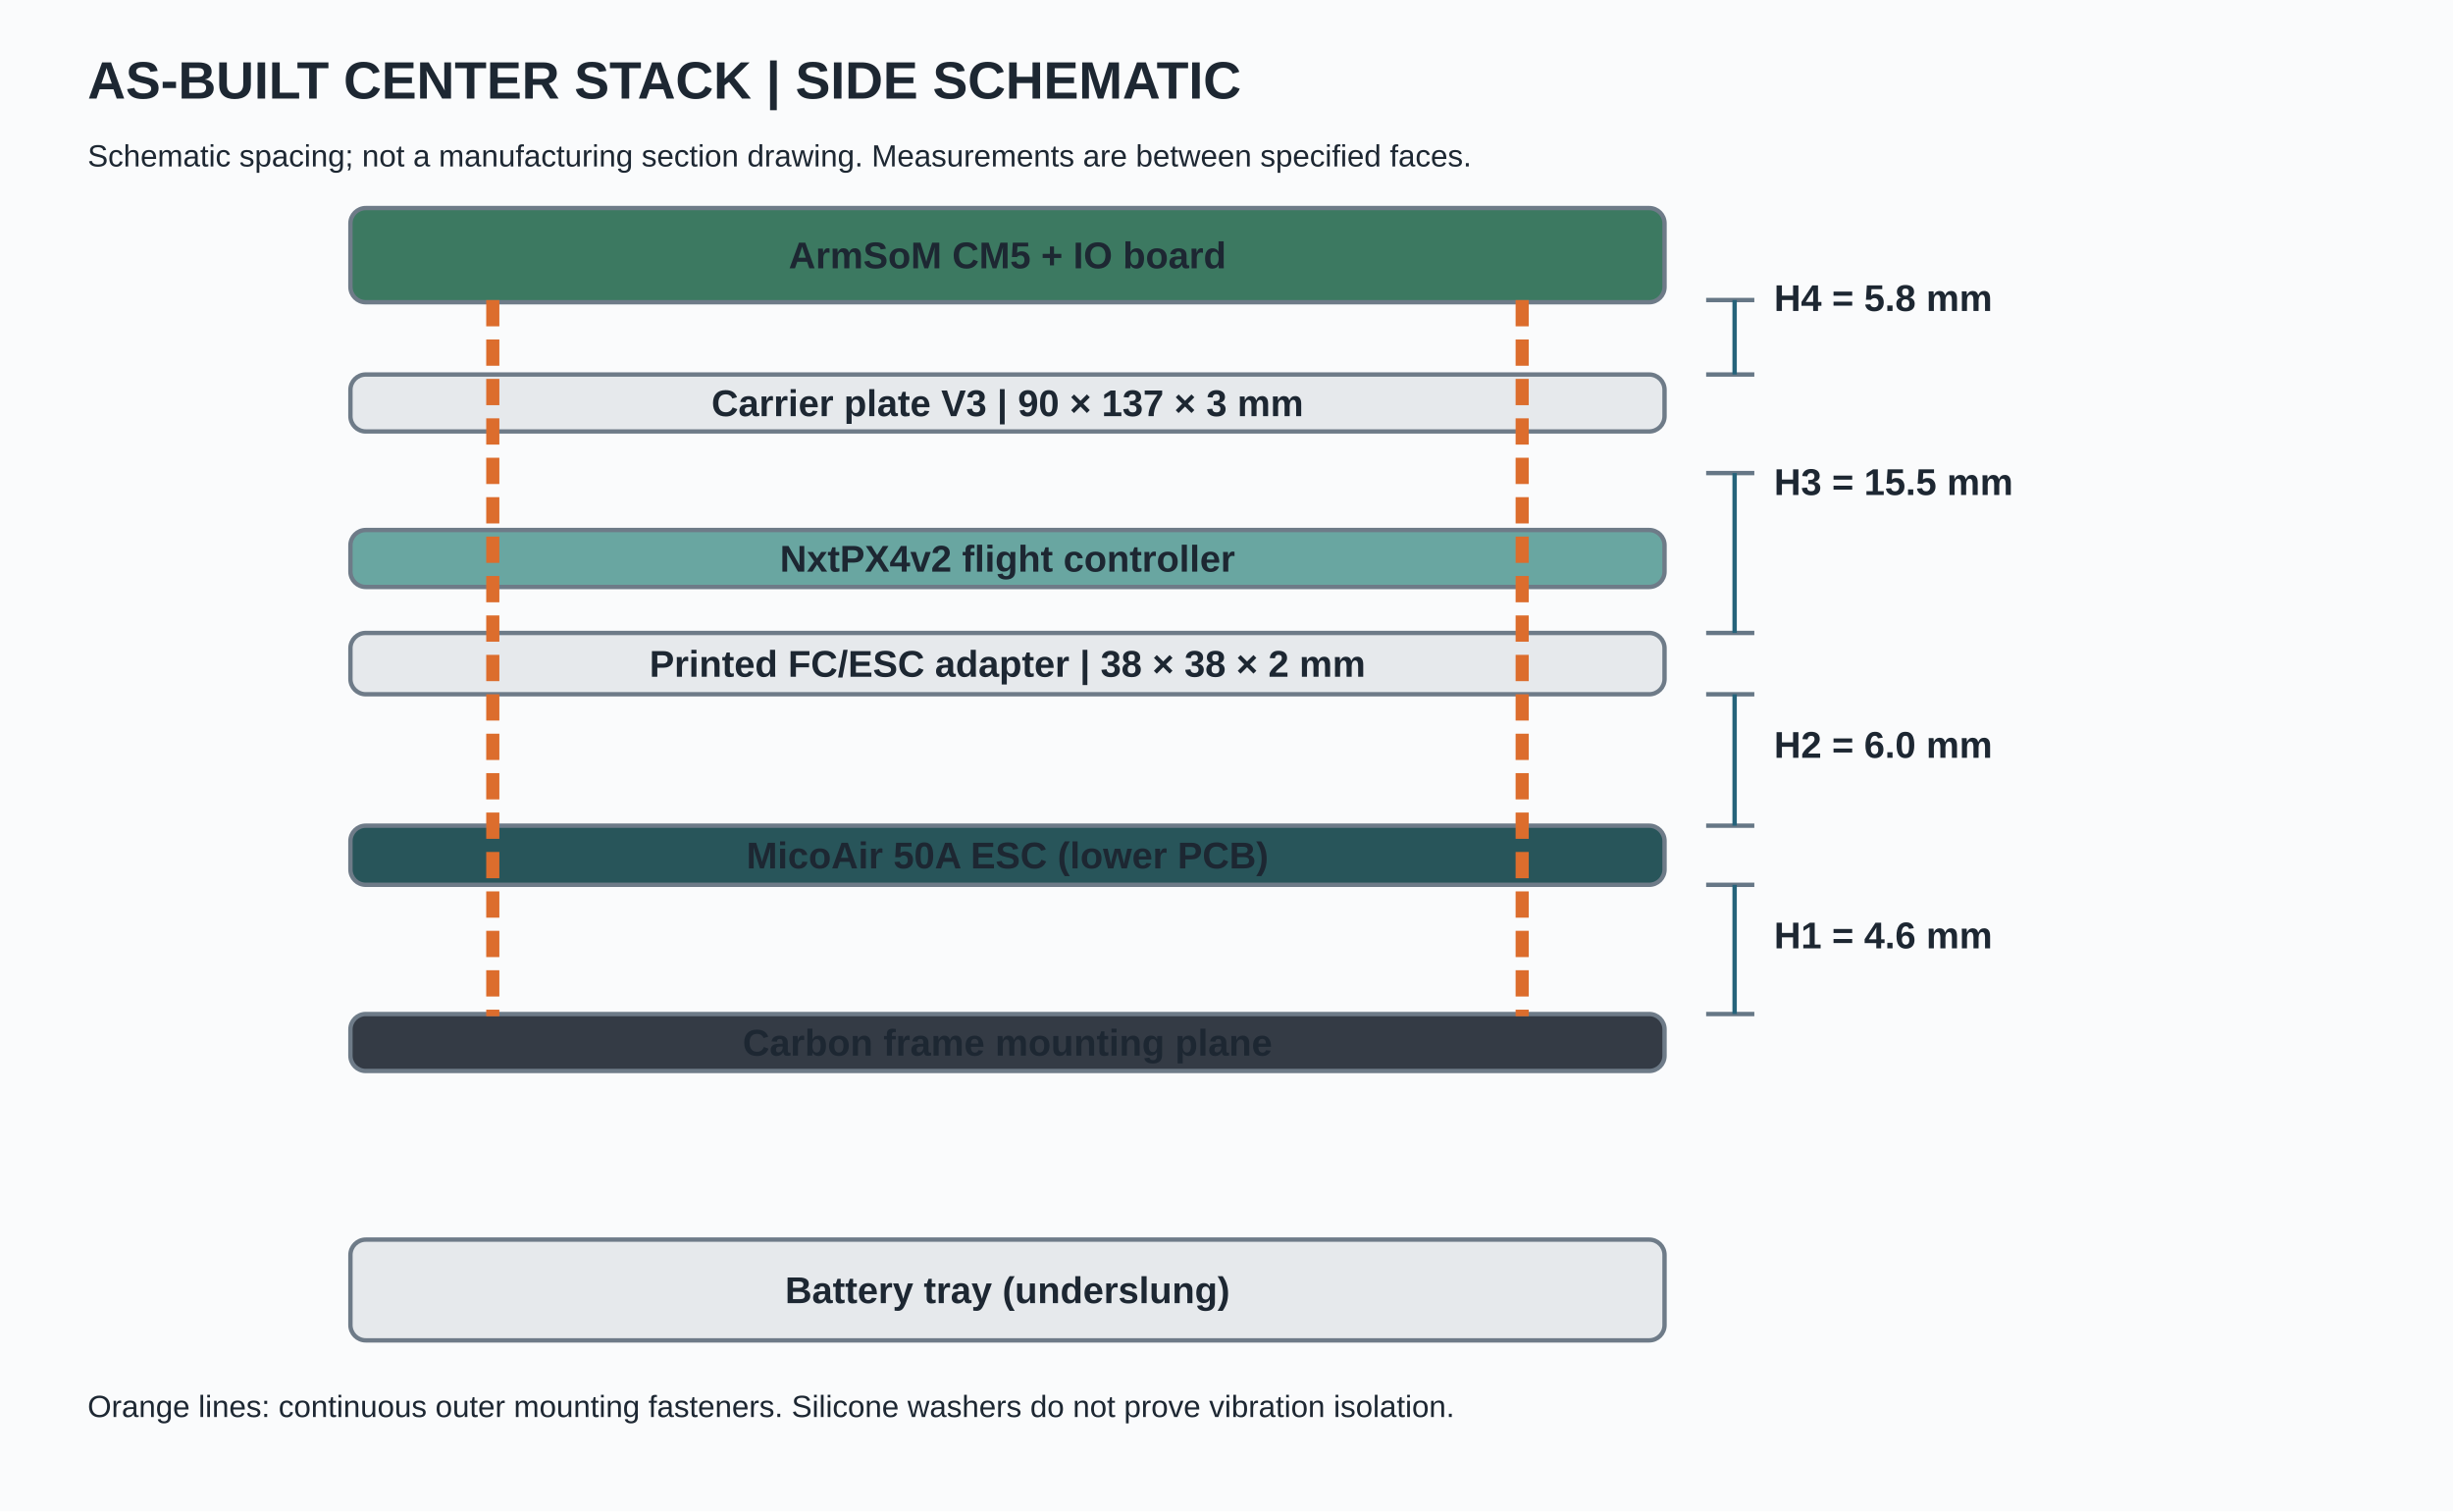
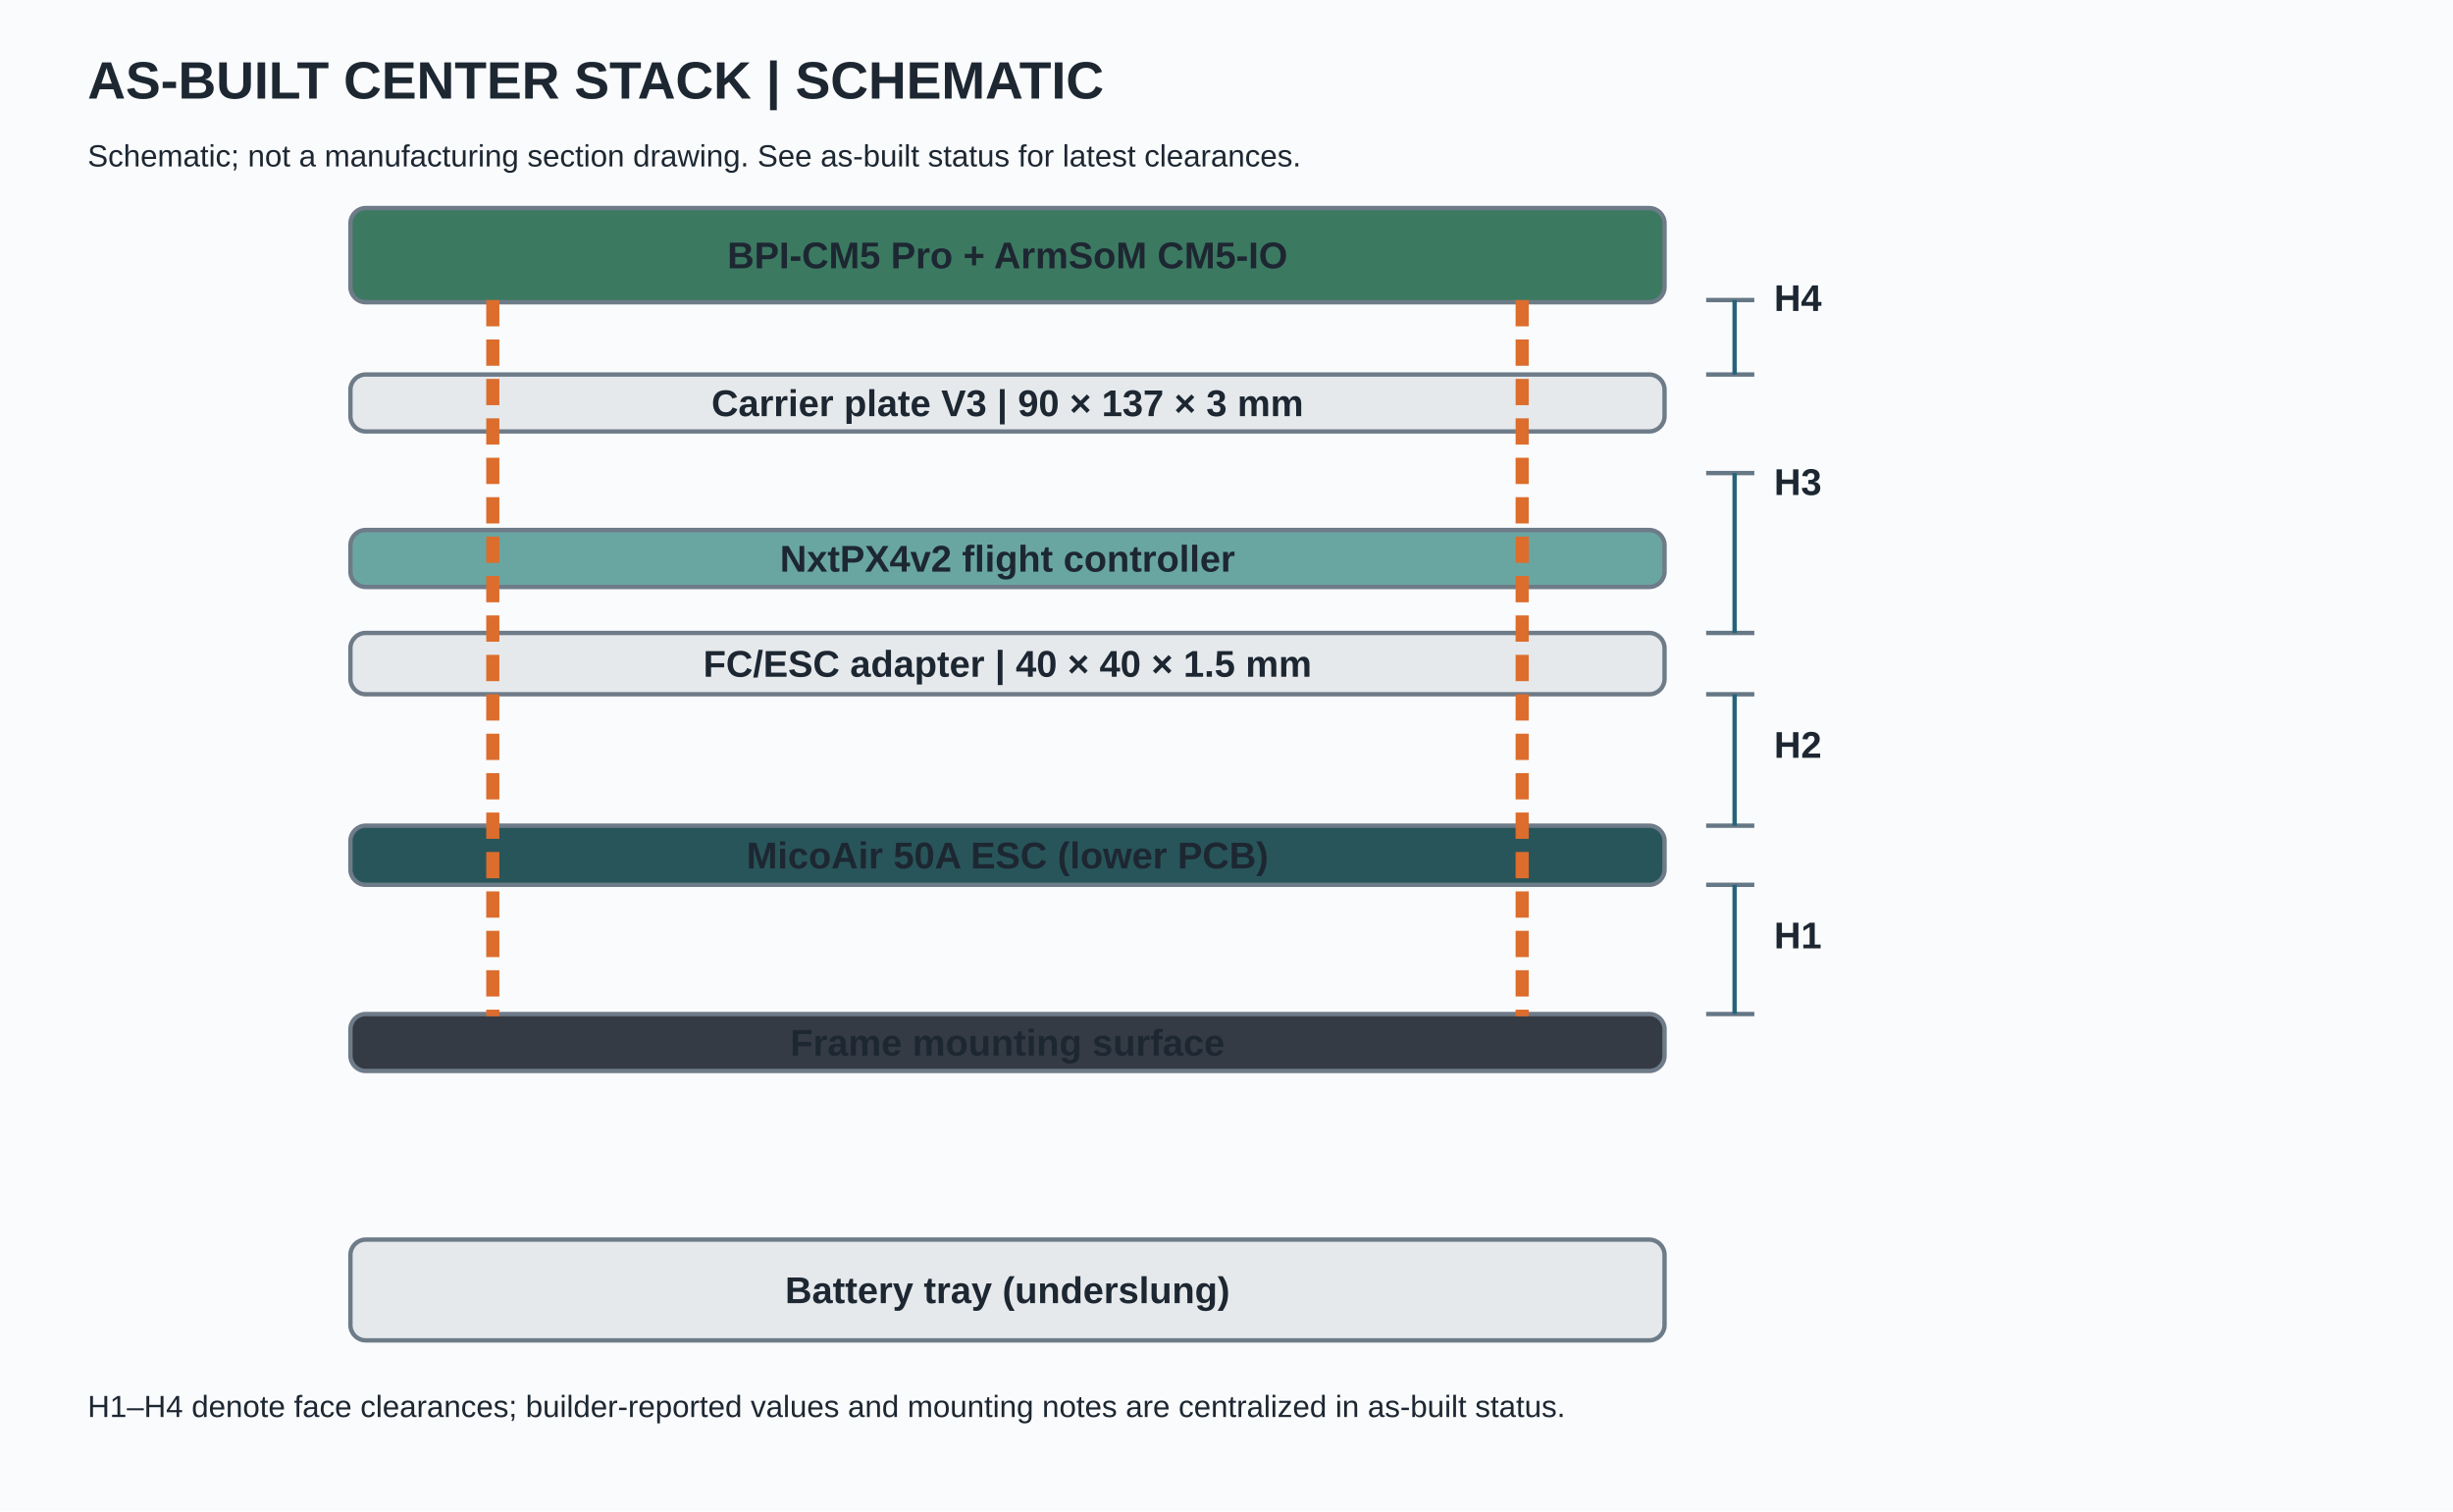
<svg xmlns="http://www.w3.org/2000/svg" viewBox="0 0 1120 690" width="1120" height="690">
  <style>
:root { --ink:#1d2732; --blue:#25637a; --orange:#dc6d2d; }
text{font-family:Arial,Helvetica,sans-serif;fill:#1d2732}
.h{font-size:24px;font-weight:bold}
.m{font-size:17px;font-weight:bold}
.s{font-size:14px}
.tiny{font-size:12px;fill:#4e5b67}
.rule{stroke:#9ca9b2;stroke-width:1.5}
</style>
  <rect width="1120" height="690" fill="#fafbfc" />
-   <text x="40" y="45" class="h">AS-BUILT CENTER STACK | SIDE SCHEMATIC</text>
-   <text x="40" y="76" class="s">Schematic spacing; not a manufacturing section drawing. Measurements are between specified faces.</text>
+   <text x="40" y="45" class="h">AS-BUILT CENTER STACK | SCHEMATIC</text>
+   <text x="40" y="76" class="s">Schematic; not a manufacturing section drawing. See as-built status for latest clearances.</text>
  <rect x="160" y="95" width="600" height="43" rx="7" fill="#3c7961" stroke="#6e7b88" stroke-width="2" />
-   <text x="460" y="122.5" class="m" text-anchor="middle">ArmSoM CM5 + IO board</text>
+   <text x="460" y="122.5" class="m" text-anchor="middle">BPI-CM5 Pro + ArmSoM CM5-IO</text>
  <rect x="160" y="171" width="600" height="26" rx="7" fill="#e6e9ec" stroke="#6e7b88" stroke-width="2" />
  <text x="460" y="190.0" class="m" text-anchor="middle">Carrier plate V3 | 90 × 137 × 3 mm</text>
  <rect x="160" y="242" width="600" height="26" rx="7" fill="#69a6a1" stroke="#6e7b88" stroke-width="2" />
  <text x="460" y="261.0" class="m" text-anchor="middle">NxtPX4v2 flight controller</text>
  <rect x="160" y="289" width="600" height="28" rx="7" fill="#e6e9ec" stroke="#6e7b88" stroke-width="2" />
-   <text x="460" y="309.0" class="m" text-anchor="middle">Printed FC/ESC adapter | 38 × 38 × 2 mm</text>
+   <text x="460" y="309.0" class="m" text-anchor="middle">FC/ESC adapter | 40 × 40 × 1.5 mm</text>
  <rect x="160" y="377" width="600" height="27" rx="7" fill="#28555a" stroke="#6e7b88" stroke-width="2" />
  <text x="460" y="396.5" class="m" text-anchor="middle">MicoAir 50A ESC (lower PCB)</text>
  <rect x="160" y="463" width="600" height="26" rx="7" fill="#343b45" stroke="#6e7b88" stroke-width="2" />
-   <text x="460" y="482.0" class="m" text-anchor="middle">Carbon frame mounting plane</text>
+   <text x="460" y="482.0" class="m" text-anchor="middle">Frame mounting surface</text>
  <rect x="160" y="566" width="600" height="46" rx="7" fill="#e6e9ec" stroke="#6e7b88" stroke-width="2" />
  <text x="460" y="595.0" class="m" text-anchor="middle">Battery tray (underslung)</text>
  <line x1="225" y1="137" x2="225" y2="464" stroke="#dc6d2d" stroke-width="6" stroke-dasharray="12 6" />
  <line x1="695" y1="137" x2="695" y2="464" stroke="#dc6d2d" stroke-width="6" stroke-dasharray="12 6" />
-   <text x="810" y="142" class="m">H4  =  5.8 mm</text>
+   <text x="810" y="142" class="m">H4</text>
  <line x1="779" y1="137" x2="801" y2="137" stroke="#667786" stroke-width="2" />
  <line x1="779" y1="171" x2="801" y2="171" stroke="#667786" stroke-width="2" />
  <line x1="792" y1="137" x2="792" y2="171" stroke="#25637a" stroke-width="2" />
-   <text x="810" y="226" class="m">H3  =  15.5 mm</text>
+   <text x="810" y="226" class="m">H3</text>
  <line x1="779" y1="216" x2="801" y2="216" stroke="#667786" stroke-width="2" />
  <line x1="779" y1="289" x2="801" y2="289" stroke="#667786" stroke-width="2" />
  <line x1="792" y1="216" x2="792" y2="289" stroke="#25637a" stroke-width="2" />
-   <text x="810" y="346" class="m">H2  =  6.0 mm</text>
+   <text x="810" y="346" class="m">H2</text>
  <line x1="779" y1="317" x2="801" y2="317" stroke="#667786" stroke-width="2" />
  <line x1="779" y1="377" x2="801" y2="377" stroke="#667786" stroke-width="2" />
  <line x1="792" y1="317" x2="792" y2="377" stroke="#25637a" stroke-width="2" />
-   <text x="810" y="433" class="m">H1  =  4.6 mm</text>
+   <text x="810" y="433" class="m">H1</text>
  <line x1="779" y1="404" x2="801" y2="404" stroke="#667786" stroke-width="2" />
  <line x1="779" y1="463" x2="801" y2="463" stroke="#667786" stroke-width="2" />
  <line x1="792" y1="404" x2="792" y2="463" stroke="#25637a" stroke-width="2" />
-   <text x="40" y="647" class="s">Orange lines: continuous outer mounting fasteners. Silicone washers do not prove vibration isolation.</text>
+   <text x="40" y="647" class="s">H1–H4 denote face clearances; builder-reported values and mounting notes are centralized in as-built status.</text>
</svg>
